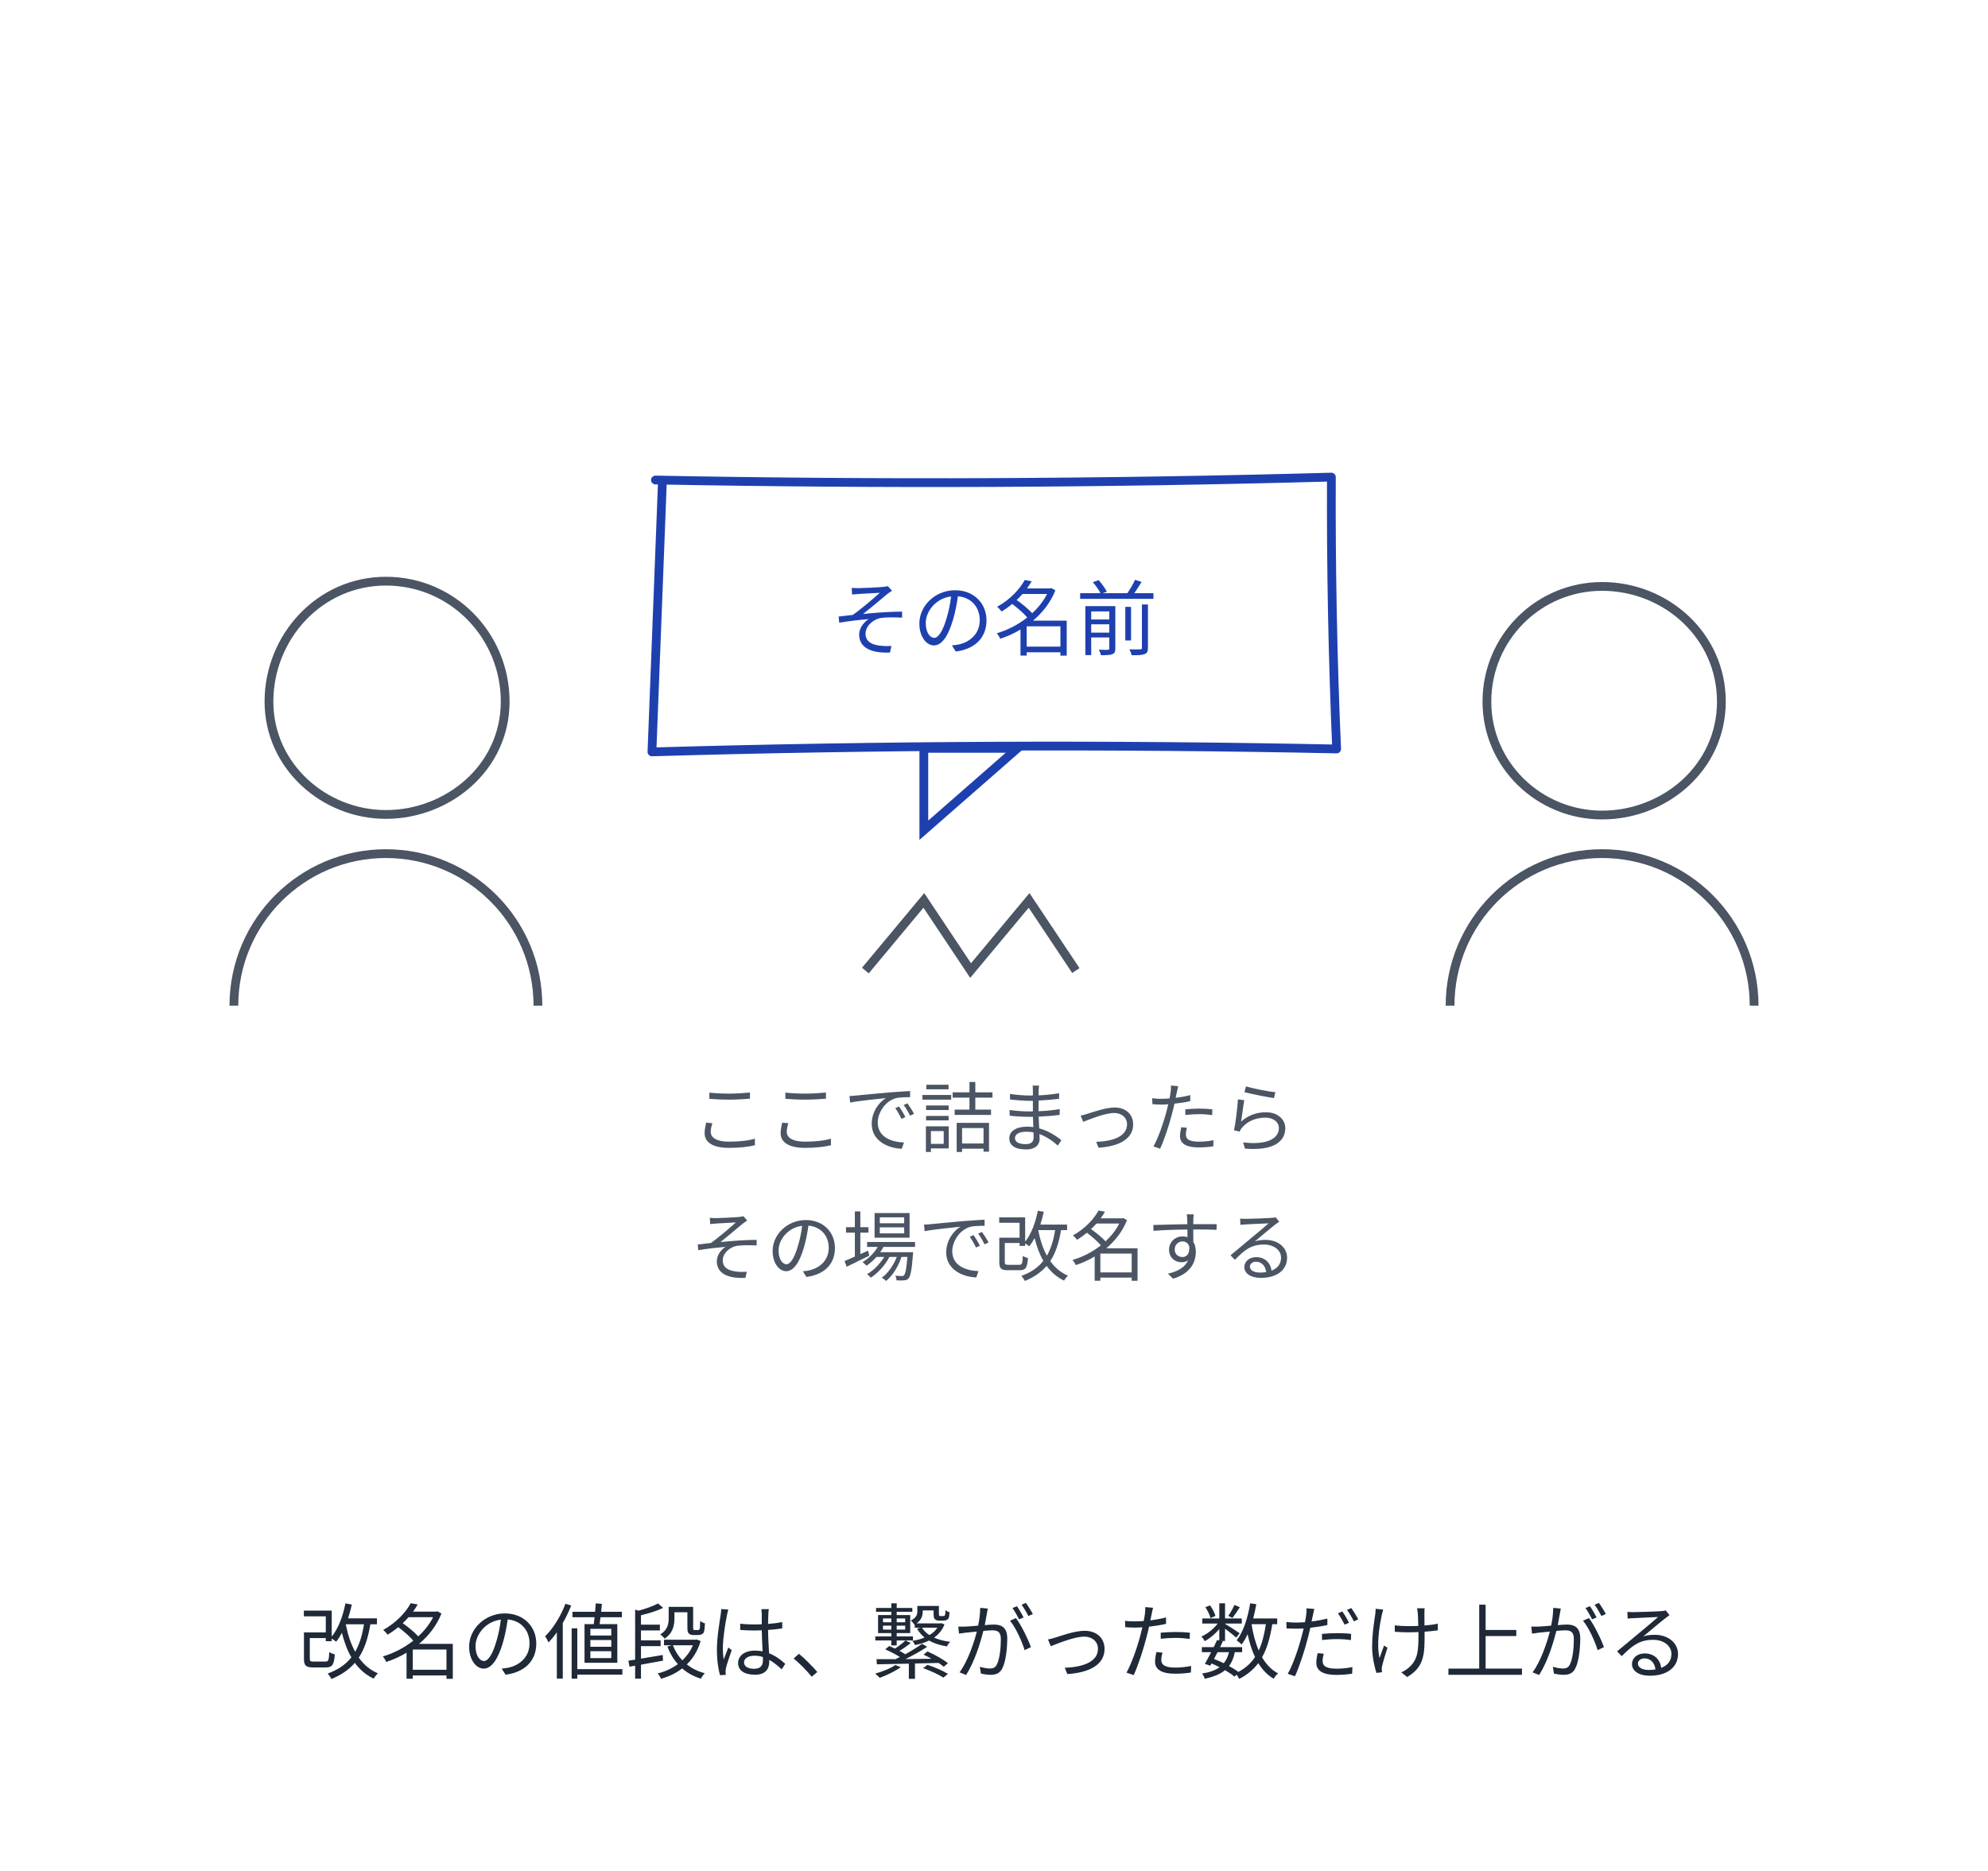
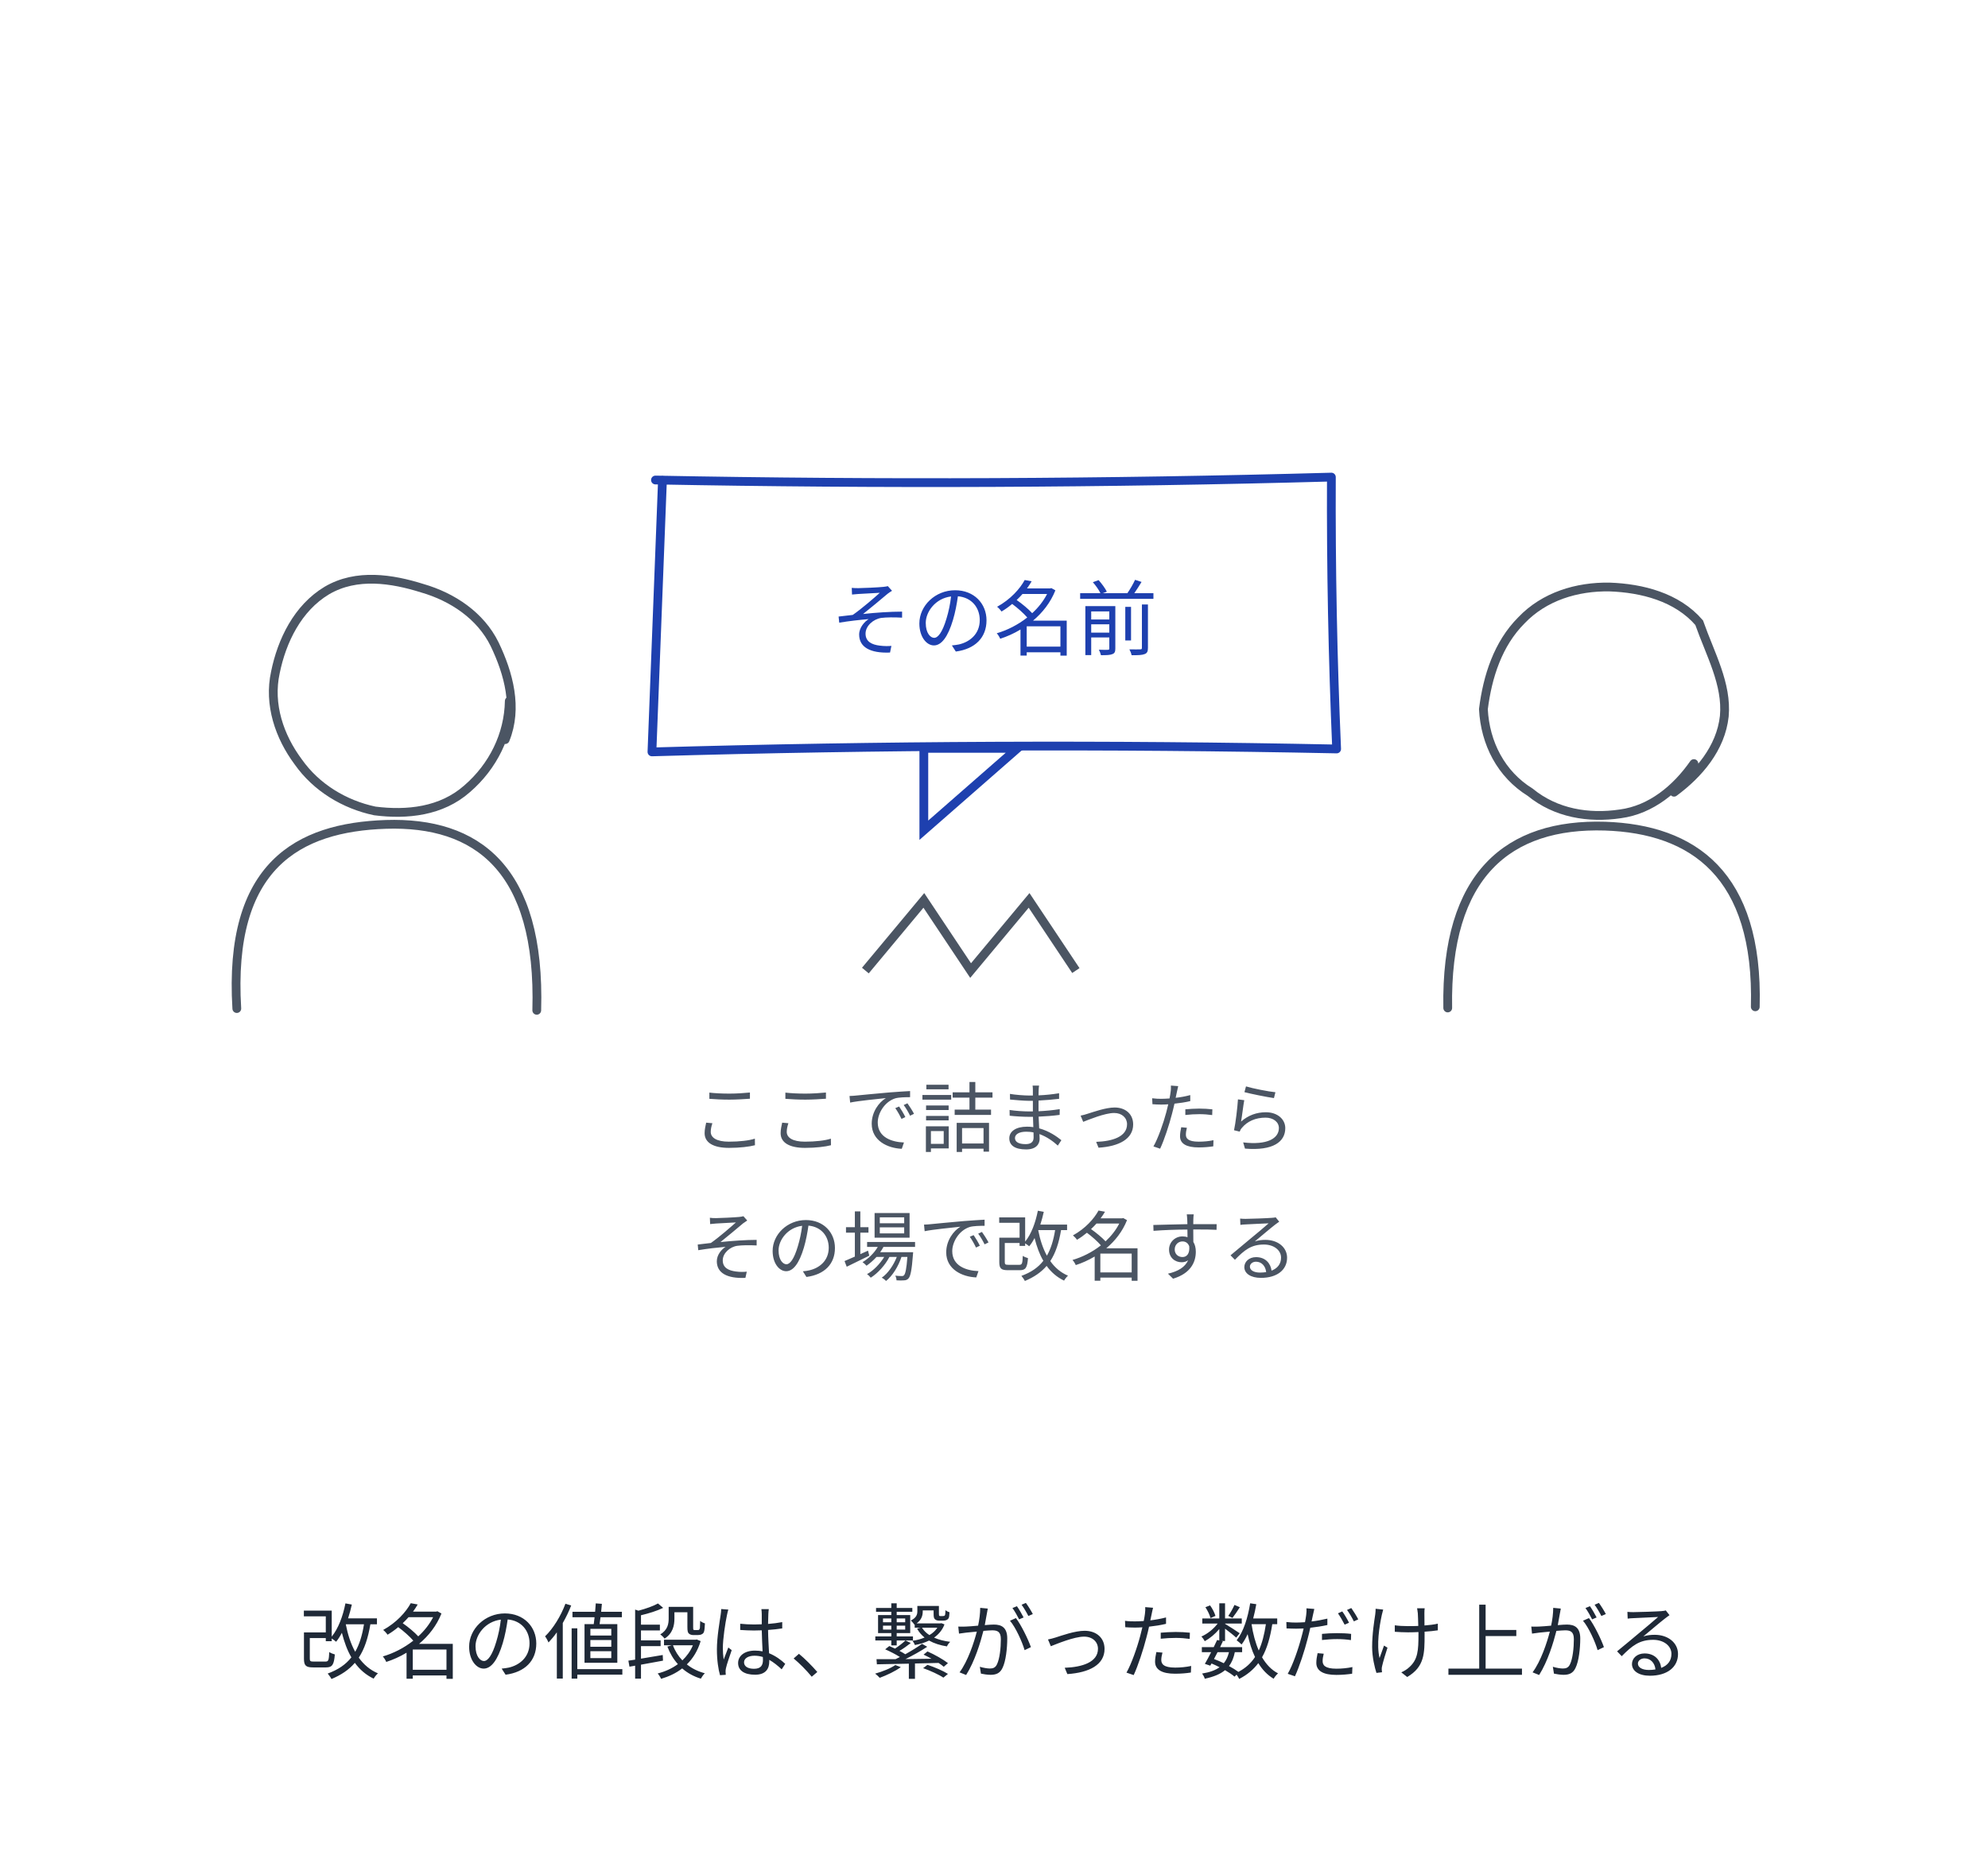
<svg xmlns="http://www.w3.org/2000/svg" width="340" height="320" viewBox="0 0 340 320" preserveAspectRatio="xMidYMid meet">
-   <path d="M86.4 120 C86.4 131.3 76.6 139.3 66 139.3 C55.4 139.3 46 131 46 120 C46 109 54.6 99.4 66 99.4 C77.4 99.4 86.4 108.7 86.4 120 Z" stroke="#4B5563" stroke-width="1.5" fill="none" stroke-linecap="round" />
-   <path d="M40 172 a26 26 0 0 1 52 0" fill="none" stroke="#4B5563" stroke-width="1.5" />
-   <path d="M294.4 120 C294.4 131.3 284.7 139.4 274 139.4 C263.3 139.4 254.3 130.9 254.3 120 C254.3 109.1 263.1 100.3 274 100.3 C284.9 100.3 294.4 108.7 294.4 120 Z" stroke="#4B5563" stroke-width="1.5" fill="none" stroke-linecap="round" />
-   <path d="M248 172 a26 26 0 0 1 52 0" fill="none" stroke="#4B5563" stroke-width="1.5" />
+   <path d="M87.1 119.9 C87 125.7 84.3 131.1 79.9 134.9 C75.5 138.8 69.6 139.4 64.1 138.7 C58.9 137.6 54.1 134.7 51 130.3 C47.8 126 45.9 120.5 47.1 115 C48.2 109.6 50.9 104 55.9 101 C61 98 67.1 99 72.2 100.6 C77.4 102.1 82.2 105.3 84.6 110.2 C87 115.2 88.6 121.1 86.4 126.5" stroke="#4B5563" stroke-width="1.5" fill="none" stroke-linecap="round" />
+   <path d="M40.5 172.5 C39 148 51 141.5 66 141 C81.5 140.5 92.5 148.5 91.8 172.8" fill="none" stroke="#4B5563" stroke-width="1.5" stroke-linecap="round" />
+   <path d="M289.7 130.6 C286.7 134.9 282.4 138.5 277.1 139.2 C271.7 140 266.1 139.1 261.7 135.5 C256.7 132.4 254 127.1 253.7 121.3 C254.4 115.7 256.2 110.1 260.2 106.1 C264.1 102 269.7 100.3 275.3 100.4 C280.8 100.6 286.8 102.1 290.6 106.5 C292.5 111.9 295.4 117 294.9 122.5 C294.3 128 290.5 132.4 286.3 135.5" stroke="#4B5563" stroke-width="1.5" fill="none" stroke-linecap="round" />
+   <path d="M247.6 172.4 C247.2 149.5 258 140.8 274.5 141.3 C289.5 141.8 300.8 149.5 300.2 172.2" fill="none" stroke="#4B5563" stroke-width="1.5" stroke-linecap="round" />
  <path d="M112.1 82.1 Q169.9 83.2 227.7 81.6 Q227.6 104.9 228.6 128.1 Q170.1 126.9 111.5 128.6 Q112.4 105.3 113.3 82.1" stroke="#1E40AF" stroke-width="1.5" fill="none" stroke-linecap="round" stroke-linejoin="round" />
  <path d="M158 128 l0 14 l16 -14 z" fill="none" stroke="#1E40AF" stroke-width="1.5" />
  <text x="170" y="111" text-anchor="middle" font-family="sans-serif" font-size="14" fill="#1E40AF">その名前</text>
  <path d="M148 166 l10 -12 l8 12 l10 -12 l8 12" fill="none" stroke="#4B5563" stroke-width="1.5" />
  <text x="170" y="196" text-anchor="middle" font-family="sans-serif" font-size="13" fill="#4B5563">ここで詰まったら</text>
  <text x="170" y="218" text-anchor="middle" font-family="sans-serif" font-size="13" fill="#4B5563">その場で改名する</text>
  <text x="170" y="286" text-anchor="middle" font-family="sans-serif" font-size="14" fill="#1F2937">改名の値段は、繋がった数だけ上がる</text>
</svg>
